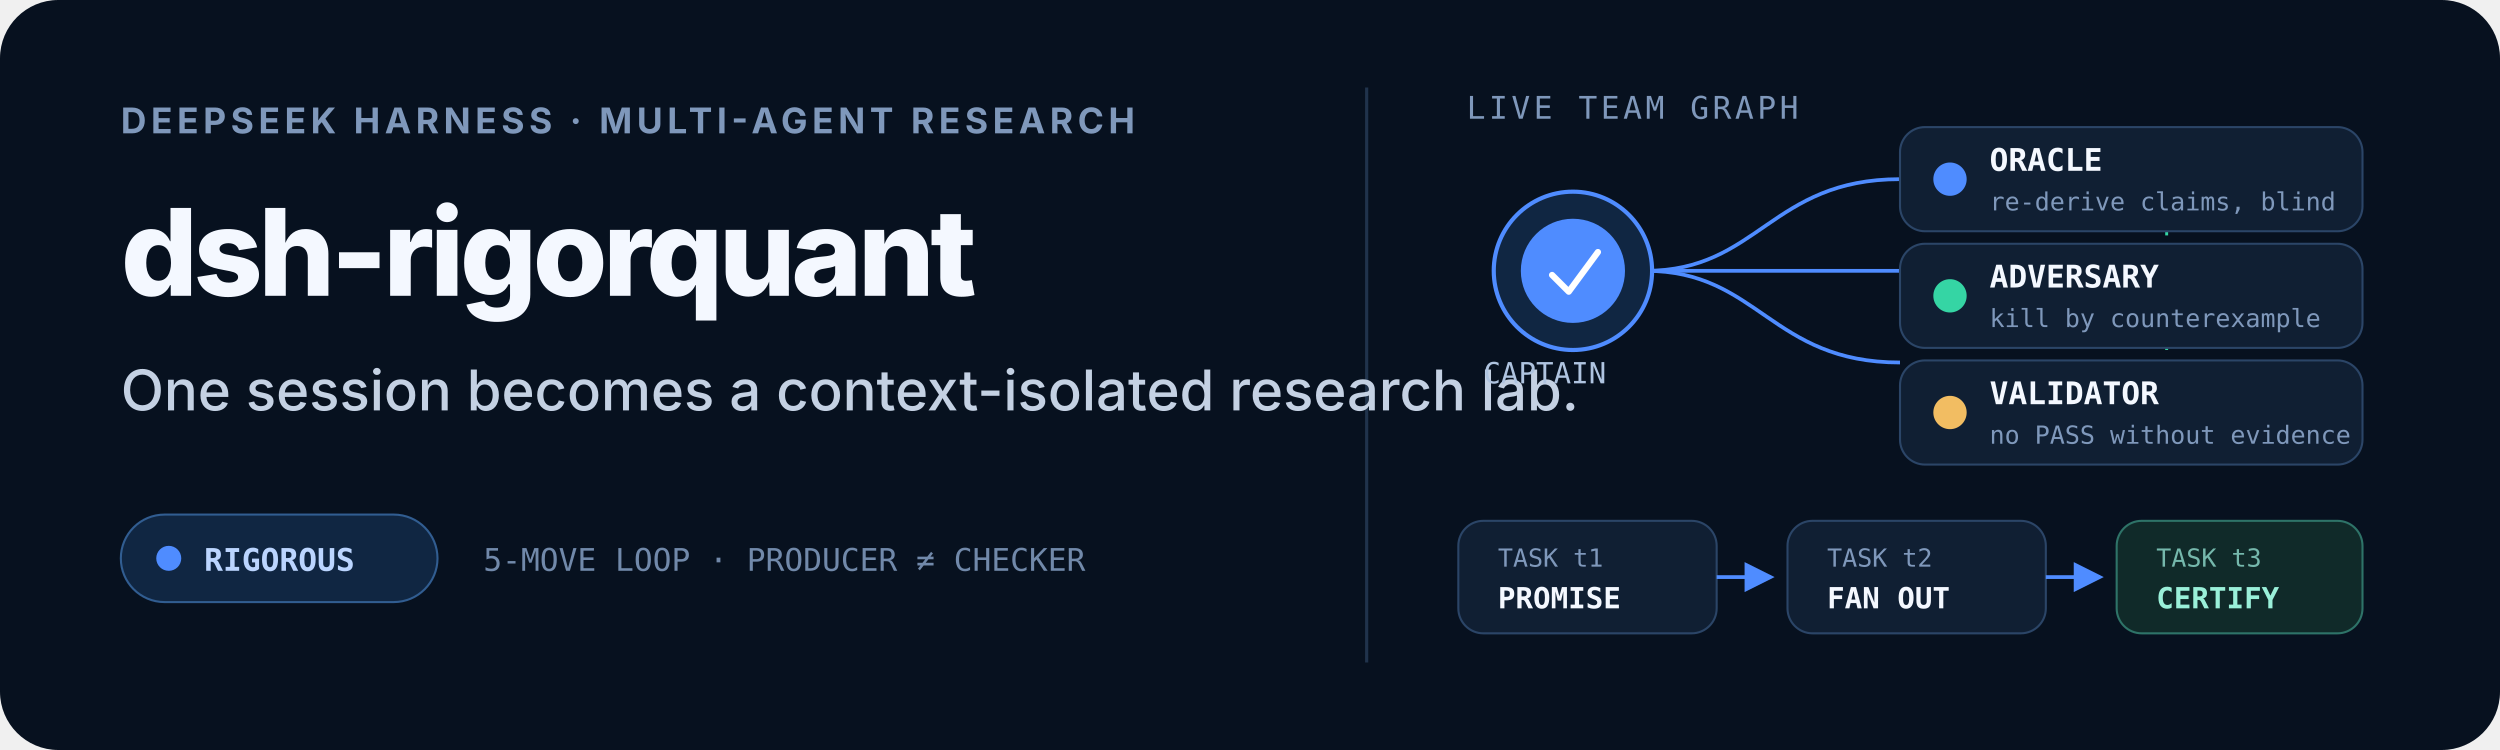
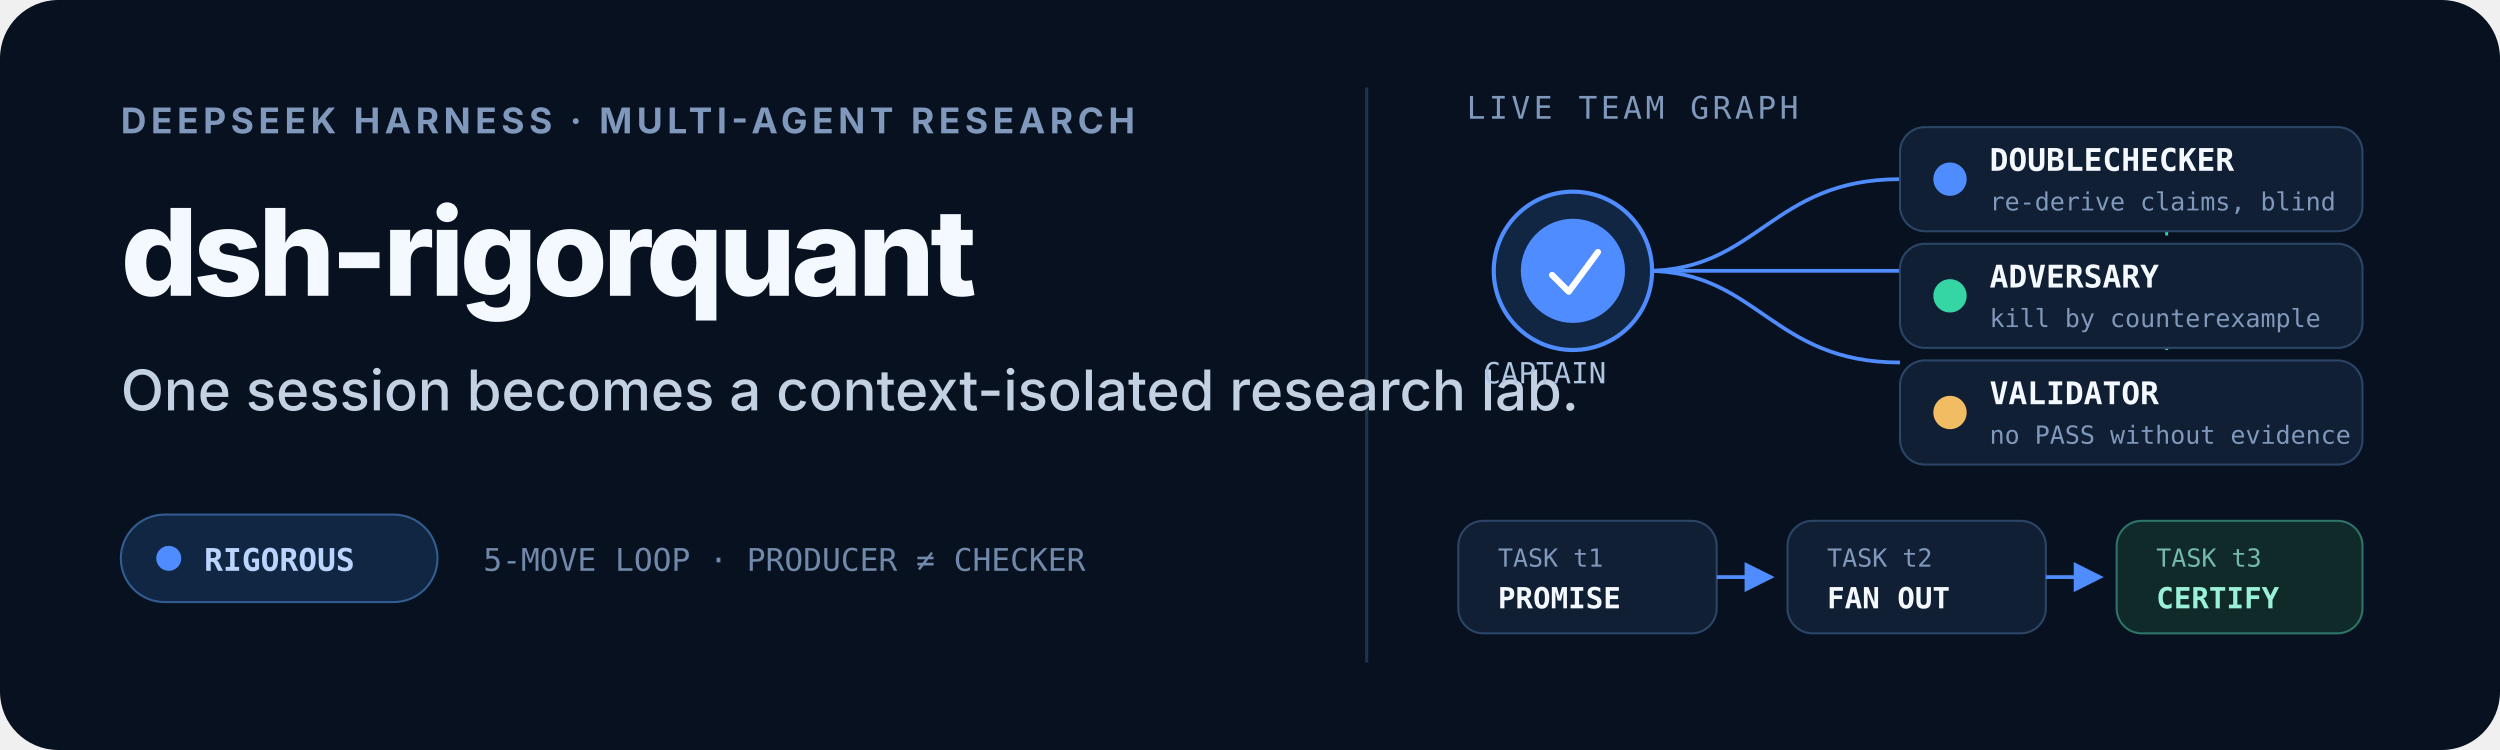
<svg xmlns="http://www.w3.org/2000/svg" width="1200" height="360" viewBox="0 0 1200 360" role="img" aria-labelledby="title desc">
  <defs>
    <marker id="arrow" markerWidth="8" markerHeight="8" refX="7" refY="4" orient="auto" markerUnits="strokeWidth">
      <path d="M0 0L8 4L0 8Z" fill="#4F8CFF" />
    </marker>
  </defs>
  <rect width="1200" height="360" rx="28" fill="#07111F" />
  <path d="M656 42V318" stroke="#20334C" stroke-width="1.5" />
  <g font-family="-apple-system, BlinkMacSystemFont, 'Segoe UI', 'PingFang SC', sans-serif">
    <text x="58" y="64" fill="#7F98BB" font-size="17" font-weight="650" letter-spacing="2.2">DEEPSEEK HARNESS · MULTI-AGENT RESEARCH</text>
    <text x="58" y="142" fill="#F4F8FF" font-size="58" font-weight="760" letter-spacing="-2.1">dsh-rigorquant</text>
    <text x="58" y="197" fill="#C4D1E3" font-size="27" font-weight="520">One session becomes a context-isolated research lab.</text>
    <g font-family="ui-monospace, SFMono-Regular, Menlo, monospace" font-size="15">
      <rect x="58" y="247" width="152" height="42" rx="21" fill="#102642" stroke="#315D91" />
      <circle cx="81" cy="268" r="6" fill="#4F8CFF" />
      <text x="98" y="274" fill="#BBD5FF" font-weight="700">RIGOROUS</text>
      <text x="232" y="274" fill="#7189AA">5-MOVE LOOP · PRODUCER ≠ CHECKER</text>
    </g>
    <g font-family="ui-monospace, SFMono-Regular, Menlo, monospace">
      <text x="704" y="57" fill="#7F98BB" font-size="15" letter-spacing="1.7">LIVE TEAM GRAPH</text>
      <path d="M790 130C844 130 850 86 912 86" fill="none" stroke="#4F8CFF" stroke-width="1.8" />
      <path d="M790 130H912" fill="none" stroke="#4F8CFF" stroke-width="1.8" />
      <path d="M790 130C844 130 850 174 912 174" fill="none" stroke="#4F8CFF" stroke-width="1.8" />
      <path d="M1040 86V174" fill="none" stroke="#35D5A4" stroke-width="1.4" stroke-dasharray="5 6" />
      <circle cx="755" cy="130" r="38" fill="#102642" stroke="#4F8CFF" stroke-width="2" />
      <circle cx="755" cy="130" r="25" fill="#4F8CFF" />
      <path d="M745 132L753 140L767 121" fill="none" stroke="#FFFFFF" stroke-width="3" stroke-linecap="round" stroke-linejoin="round" />
      <text x="712" y="184" fill="#AFC4E0" font-size="14">CAPTAIN</text>
      <g>
        <rect x="912" y="61" width="222" height="50" rx="12" fill="#101F33" stroke="#2B4567" />
        <circle cx="936" cy="86" r="8" fill="#4F8CFF" />
-         <text x="955" y="82" fill="#F4F8FF" font-size="15" font-weight="700">ORACLE</text>
+         <text x="955" y="82" fill="#F4F8FF" font-size="15" font-weight="700">DOUBLECHECKER</text>
        <text x="955" y="101" fill="#7F98BB" font-size="12">re-derive claims, blind</text>
      </g>
      <g>
        <rect x="912" y="117" width="222" height="50" rx="12" fill="#101F33" stroke="#2B4567" />
        <circle cx="936" cy="142" r="8" fill="#35D5A4" />
        <text x="955" y="138" fill="#F4F8FF" font-size="15" font-weight="700">ADVERSARY</text>
        <text x="955" y="157" fill="#7F98BB" font-size="12">kill by counterexample</text>
      </g>
      <g>
        <rect x="912" y="173" width="222" height="50" rx="12" fill="#101F33" stroke="#2B4567" />
        <circle cx="936" cy="198" r="8" fill="#F2BD62" />
        <text x="955" y="194" fill="#F4F8FF" font-size="15" font-weight="700">VALIDATOR</text>
        <text x="955" y="213" fill="#7F98BB" font-size="12">no PASS without evidence</text>
      </g>
      <rect x="700" y="250" width="124" height="54" rx="12" fill="#101F33" stroke="#2B4567" />
      <text x="719" y="272" fill="#7F98BB" font-size="12">TASK t1</text>
      <text x="719" y="292" fill="#F4F8FF" font-size="14" font-weight="700">PROMISE</text>
      <path d="M824 277H850" stroke="#4F8CFF" stroke-width="1.8" marker-end="url(#arrow)" />
      <rect x="858" y="250" width="124" height="54" rx="12" fill="#101F33" stroke="#2B4567" />
      <text x="877" y="272" fill="#7F98BB" font-size="12">TASK t2</text>
      <text x="877" y="292" fill="#F4F8FF" font-size="14" font-weight="700">FAN OUT</text>
      <path d="M982 277H1008" stroke="#4F8CFF" stroke-width="1.8" marker-end="url(#arrow)" />
      <rect x="1016" y="250" width="118" height="54" rx="12" fill="#102A29" stroke="#2E7368" />
      <text x="1035" y="272" fill="#75B8AC" font-size="12">TASK t3</text>
      <text x="1035" y="292" fill="#9AF0D9" font-size="14" font-weight="700">CERTIFY</text>
    </g>
  </g>
</svg>
